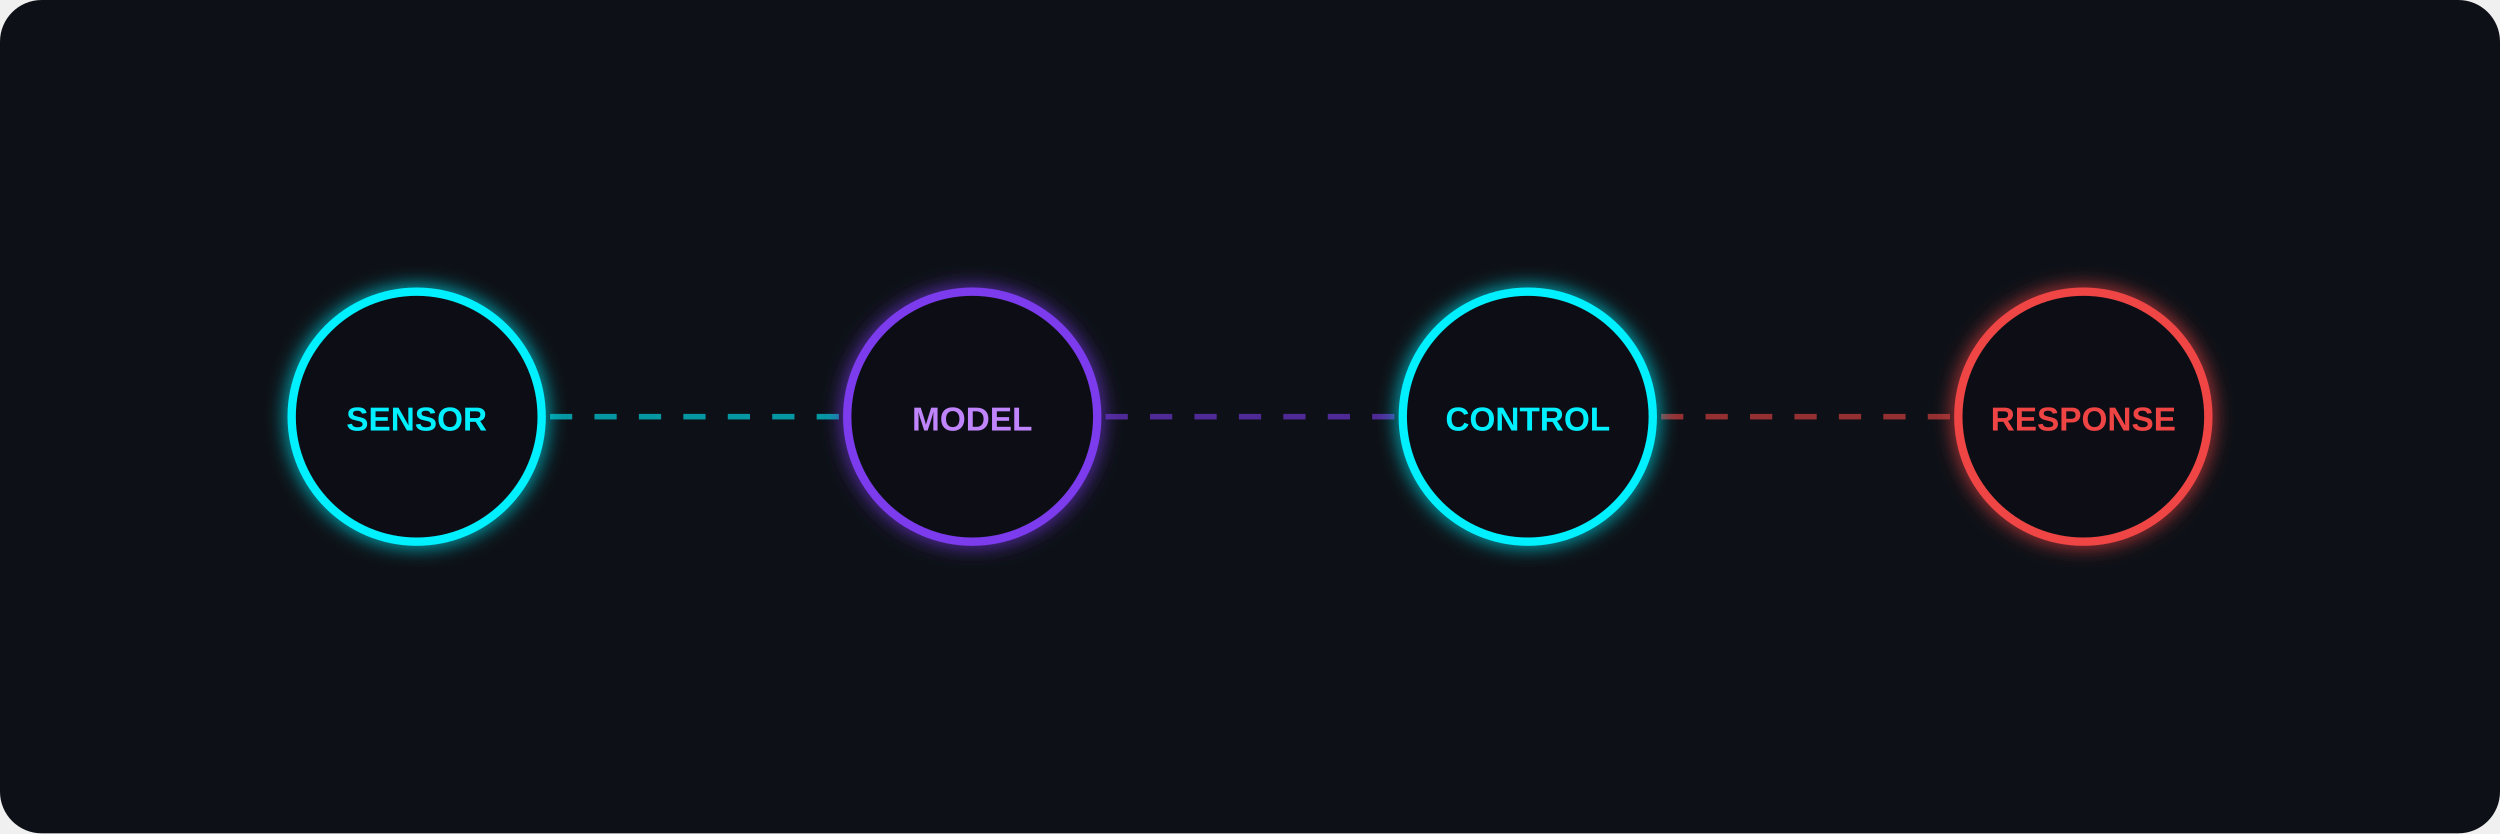
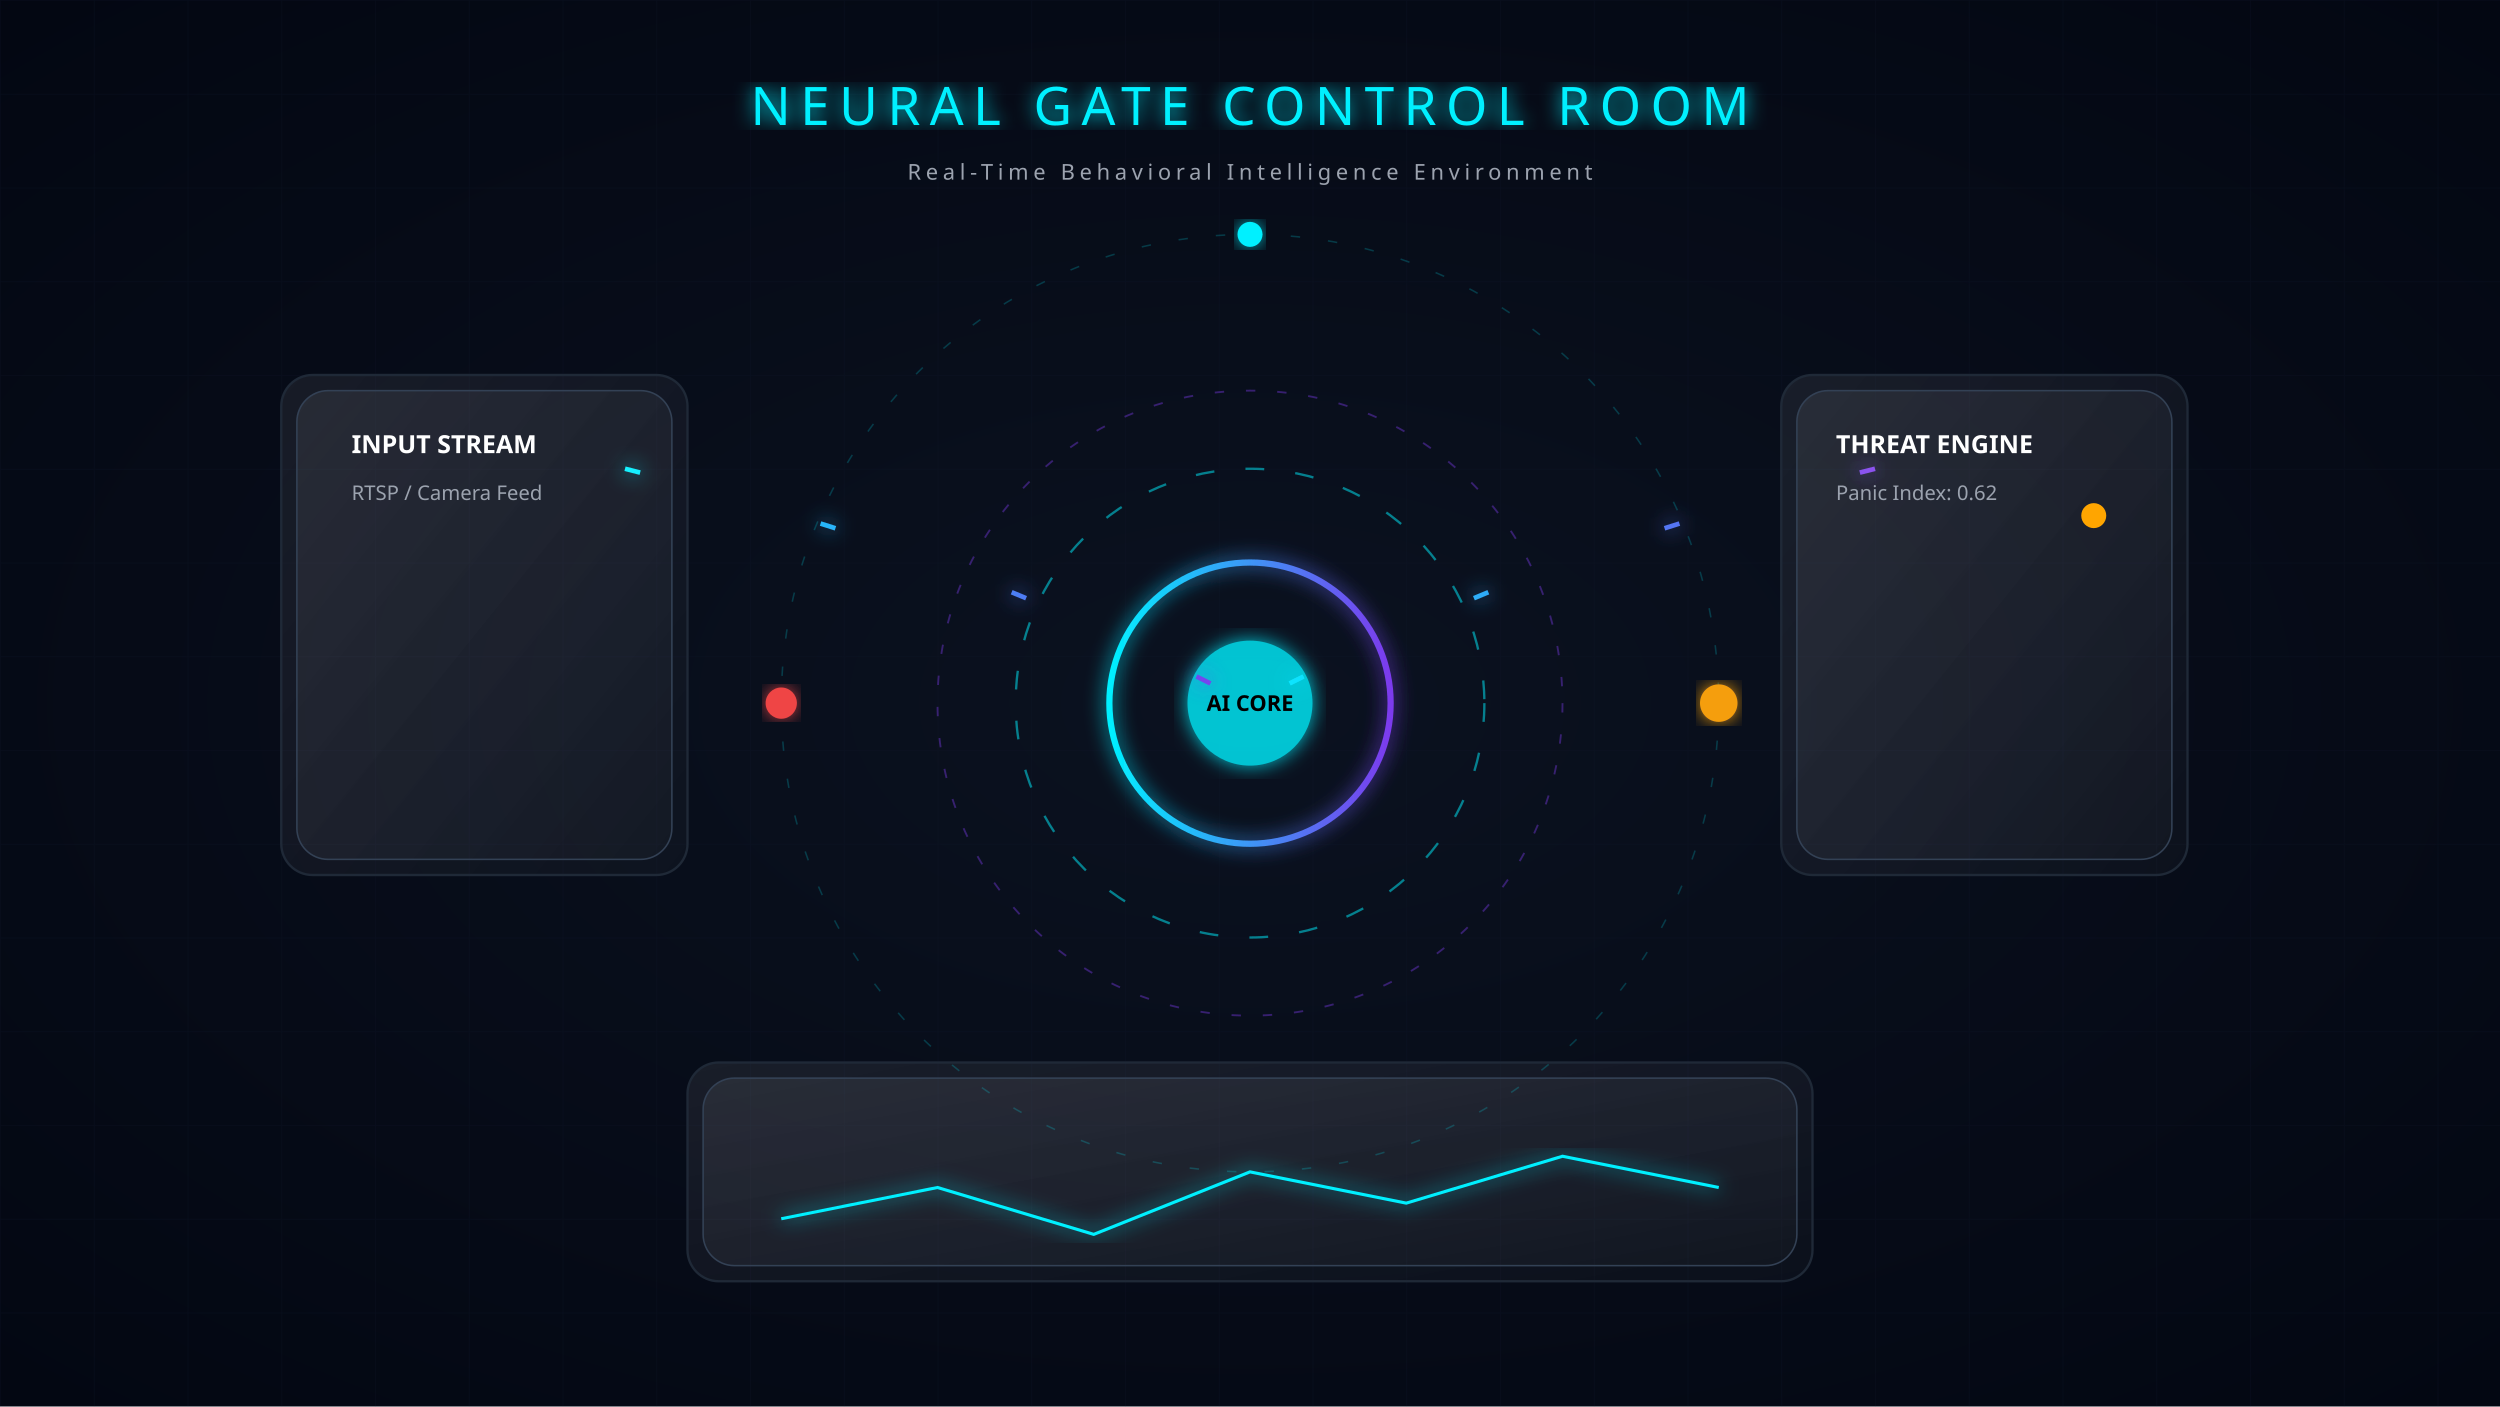
- <svg xmlns="http://www.w3.org/2000/svg" width="900" height="300" viewBox="0 0 900 300">
-   <rect width="900" height="300" fill="#0D1117" rx="15" />
+ <svg xmlns="http://www.w3.org/2000/svg" viewBox="0 0 1600 900">
+   <rect width="1600" height="900" fill="#030712" />
+   <defs>
+     <radialGradient id="bgGlow" cx="50%" cy="50%" r="70%">
+       <stop offset="0%" stop-color="#0B1220" />
+       <stop offset="100%" stop-color="#030712" />
+     </radialGradient>
+   </defs>
+   <rect width="1600" height="900" fill="url(#bgGlow)" />
+   <defs>
+     <pattern id="grid" width="60" height="60" patternUnits="userSpaceOnUse">
+       <path d="M60 0 L0 0 0 60" fill="none" stroke="#0F172A" stroke-width="1" />
+     </pattern>
+   </defs>
+   <rect width="1600" height="900" fill="url(#grid)" opacity="0.3">
+     <animate attributeName="opacity" values="0.2;0.35;0.2" dur="6s" repeatCount="indefinite" />
+   </rect>
  <defs>
    <filter id="glow">
-       <feGaussianBlur stdDeviation="3.5" result="coloredBlur" />
+       <feGaussianBlur stdDeviation="6" result="blur" />
      <feMerge>
-         <feMergeNode in="coloredBlur" />
+         <feMergeNode in="blur" />
        <feMergeNode in="SourceGraphic" />
      </feMerge>
    </filter>
+     <linearGradient id="neon" x1="0%" y1="0%" x2="100%" y2="0%">
+       <stop offset="0%" stop-color="#00F0FF" />
+       <stop offset="100%" stop-color="#7C3AED" />
+     </linearGradient>
+     <linearGradient id="panelGlass" x1="0%" y1="0%" x2="100%" y2="100%">
+       <stop offset="0%" stop-color="white" stop-opacity="0.07" />
+       <stop offset="100%" stop-color="white" stop-opacity="0.02" />
+     </linearGradient>
  </defs>
-   <g stroke-dasharray="8 8" stroke-width="2">
-     <line x1="150" y1="150" x2="350" y2="150" stroke="#00f0ff" opacity="0.6" />
-     <line x1="350" y1="150" x2="550" y2="150" stroke="#7c3aed" opacity="0.6" />
-     <line x1="550" y1="150" x2="750" y2="150" stroke="#ef4444" opacity="0.6" />
+   <text x="800" y="80" text-anchor="middle" fill="#00F0FF" font-size="34" font-family="Segoe UI" letter-spacing="6" filter="url(#glow)">
+       NEURAL GATE CONTROL ROOM
+ </text>
+   <text x="800" y="115" text-anchor="middle" fill="#9CA3AF" font-size="14" font-family="Segoe UI" letter-spacing="3">
+       Real-Time Behavioral Intelligence Environment
+ </text>
+   <circle cx="800" cy="450" r="90" stroke="url(#neon)" stroke-width="4" fill="none" filter="url(#glow)">
+     <animate attributeName="r" values="85;95;85" dur="4s" repeatCount="indefinite" />
+   </circle>
+   <circle cx="800" cy="450" r="40" fill="#00F0FF" opacity="0.8" filter="url(#glow)">
+     <animate attributeName="opacity" values="0.6;1;0.6" dur="2s" repeatCount="indefinite" />
+   </circle>
+   <text x="800" y="455" text-anchor="middle" fill="#000" font-size="14" font-family="Segoe UI" font-weight="600">
+   AI CORE
+ </text>
+   <circle cx="800" cy="450" r="150" stroke="#00F0FF" stroke-width="1.5" fill="none" stroke-dasharray="12 20" opacity="0.5">
+     <animateTransform attributeName="transform" type="rotate" from="0 800 450" to="360 800 450" dur="20s" repeatCount="indefinite" />
+   </circle>
+   <circle cx="800" cy="450" r="200" stroke="#7C3AED" stroke-width="1.2" fill="none" stroke-dasharray="6 14" opacity="0.4">
+     <animateTransform attributeName="transform" type="rotate" from="360 800 450" to="0 800 450" dur="30s" repeatCount="indefinite" />
+   </circle>
+   <g stroke="url(#neon)" stroke-width="3" fill="none" filter="url(#glow)">
+     <path d="M400 300 C600 350, 700 400, 800 450" stroke-dasharray="10 120">
+       <animate attributeName="stroke-dashoffset" from="0" to="-130" dur="3s" repeatCount="indefinite" />
+     </path>
+     <path d="M1200 300 C1000 350, 900 400, 800 450" stroke-dasharray="10 120">
+       <animate attributeName="stroke-dashoffset" from="0" to="-130" dur="3s" begin="0.7s" repeatCount="indefinite" />
+     </path>
  </g>
-   <circle cx="150" cy="150" r="45" fill="#0d1117" stroke="#00f0ff" stroke-width="3" filter="url(#glow)" />
-   <text x="150" y="155" text-anchor="middle" fill="#00f0ff" font-family="Arial" font-weight="bold" font-size="12">SENSOR</text>
-   <circle cx="350" cy="150" r="45" fill="#0d1117" stroke="#7c3aed" stroke-width="3" filter="url(#glow)" />
-   <text x="350" y="155" text-anchor="middle" fill="#c084fc" font-family="Arial" font-weight="bold" font-size="12">MODEL</text>
-   <circle cx="550" cy="150" r="45" fill="#0d1117" stroke="#00f0ff" stroke-width="3" filter="url(#glow)" />
-   <text x="550" y="155" text-anchor="middle" fill="#00f0ff" font-family="Arial" font-weight="bold" font-size="12">CONTROL</text>
-   <circle cx="750" cy="150" r="45" fill="#0d1117" stroke="#ef4444" stroke-width="3" filter="url(#glow)" />
-   <text x="750" y="155" text-anchor="middle" fill="#ef4444" font-family="Arial" font-weight="bold" font-size="12">RESPONSE</text>
+   <g>
+     <rect x="180" y="240" width="260" height="320" rx="20" fill="url(#panelGlass)" stroke="#1F2937" stroke-width="1.5" />
+     <rect x="1140" y="240" width="260" height="320" rx="20" fill="url(#panelGlass)" stroke="#1F2937" stroke-width="1.5" />
+     <rect x="440" y="680" width="720" height="140" rx="20" fill="url(#panelGlass)" stroke="#1F2937" stroke-width="1.5" />
+     <rect x="190" y="250" width="240" height="300" rx="20" fill="url(#panelGlass)" stroke="#334155" stroke-width="1" />
+     <rect x="1150" y="250" width="240" height="300" rx="20" fill="url(#panelGlass)" stroke="#334155" stroke-width="1" />
+     <rect x="450" y="690" width="700" height="120" rx="20" fill="url(#panelGlass)" stroke="#334155" stroke-width="1" />
+   </g>
+   <text x="225" y="290" fill="#FFFFFF" font-family="Segoe UI" font-size="16" font-weight="600">INPUT STREAM</text>
+   <text x="225" y="320" fill="#9CA3AF" font-family="Segoe UI" font-size="13">RTSP / Camera Feed</text>
+   <text x="1175" y="290" fill="#FFFFFF" font-family="Segoe UI" font-size="16" font-weight="600">THREAT ENGINE</text>
+   <text x="1175" y="320" fill="#9CA3AF" font-family="Segoe UI" font-size="13">Panic Index: 0.62</text>
+   <g>
+     <circle cx="800" cy="450" r="300" fill="none" stroke="#00F0FF" stroke-dasharray="6 18" opacity="0.2">
+       <animateTransform attributeName="transform" type="rotate" from="0 800 450" to="360 800 450" dur="60s" repeatCount="indefinite" />
+     </circle>
+     <circle cx="1100" cy="450" r="12" fill="#F59E0B" filter="url(#glow)">
+       <animateTransform attributeName="transform" type="rotate" from="0 800 450" to="360 800 450" dur="20s" repeatCount="indefinite" />
+     </circle>
+     <circle cx="500" cy="450" r="10" fill="#EF4444" filter="url(#glow)">
+       <animateTransform attributeName="transform" type="rotate" from="360 800 450" to="0 800 450" dur="25s" repeatCount="indefinite" />
+     </circle>
+     <circle cx="800" cy="150" r="8" fill="#00F0FF" filter="url(#glow)">
+       <animateTransform attributeName="transform" type="rotate" from="0 800 450" to="360 800 450" dur="30s" repeatCount="indefinite" />
+     </circle>
+   </g>
+   <circle cx="1340" cy="330" r="8" fill="#FFA500">
+     <animate attributeName="r" values="6;10;6" dur="1.5s" repeatCount="indefinite" />
+   </circle>
+   <polyline fill="none" stroke="#00F0FF" stroke-width="2" filter="url(#glow)" points="500,780 600,760 700,790 800,750 900,770 1000,740 1100,760">
+     <animate attributeName="points" dur="4s" repeatCount="indefinite" values="            500,780 600,760 700,790 800,750 900,770 1000,740 1100,760;            500,770 600,790 700,760 800,780 900,750 1000,770 1100,750;            500,780 600,760 700,790 800,750 900,770 1000,740 1100,760" />
+   </polyline>
</svg>
